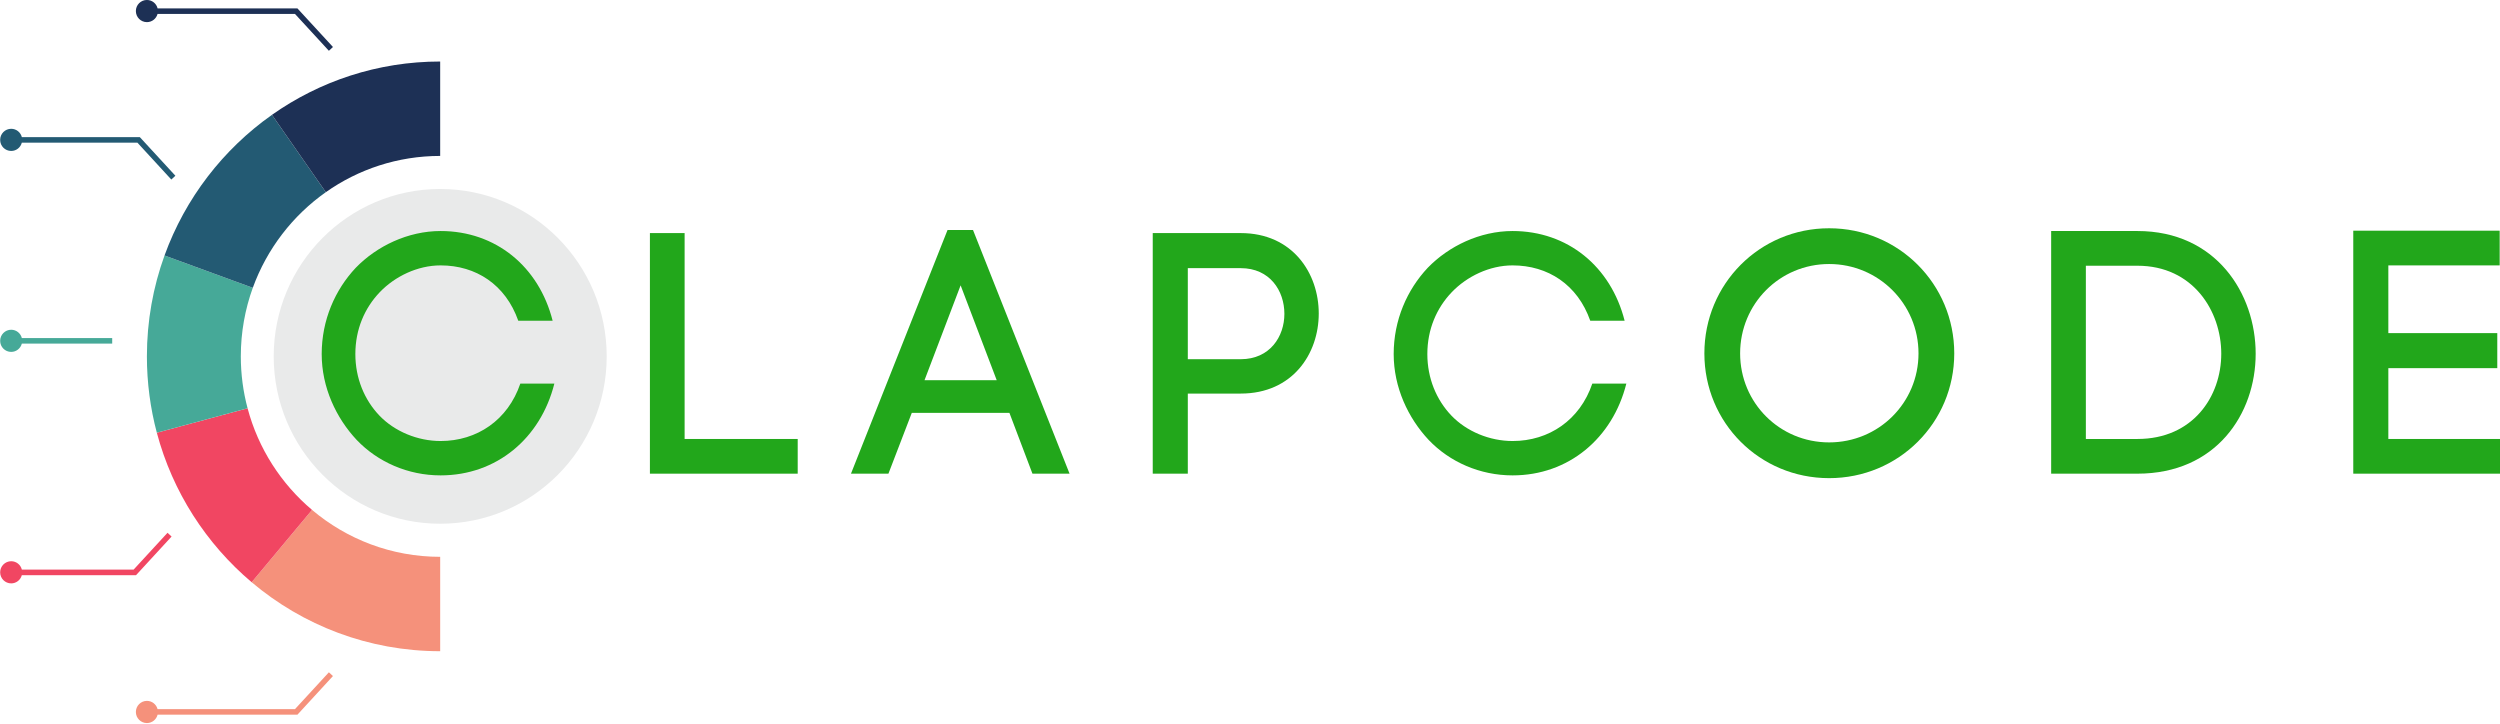
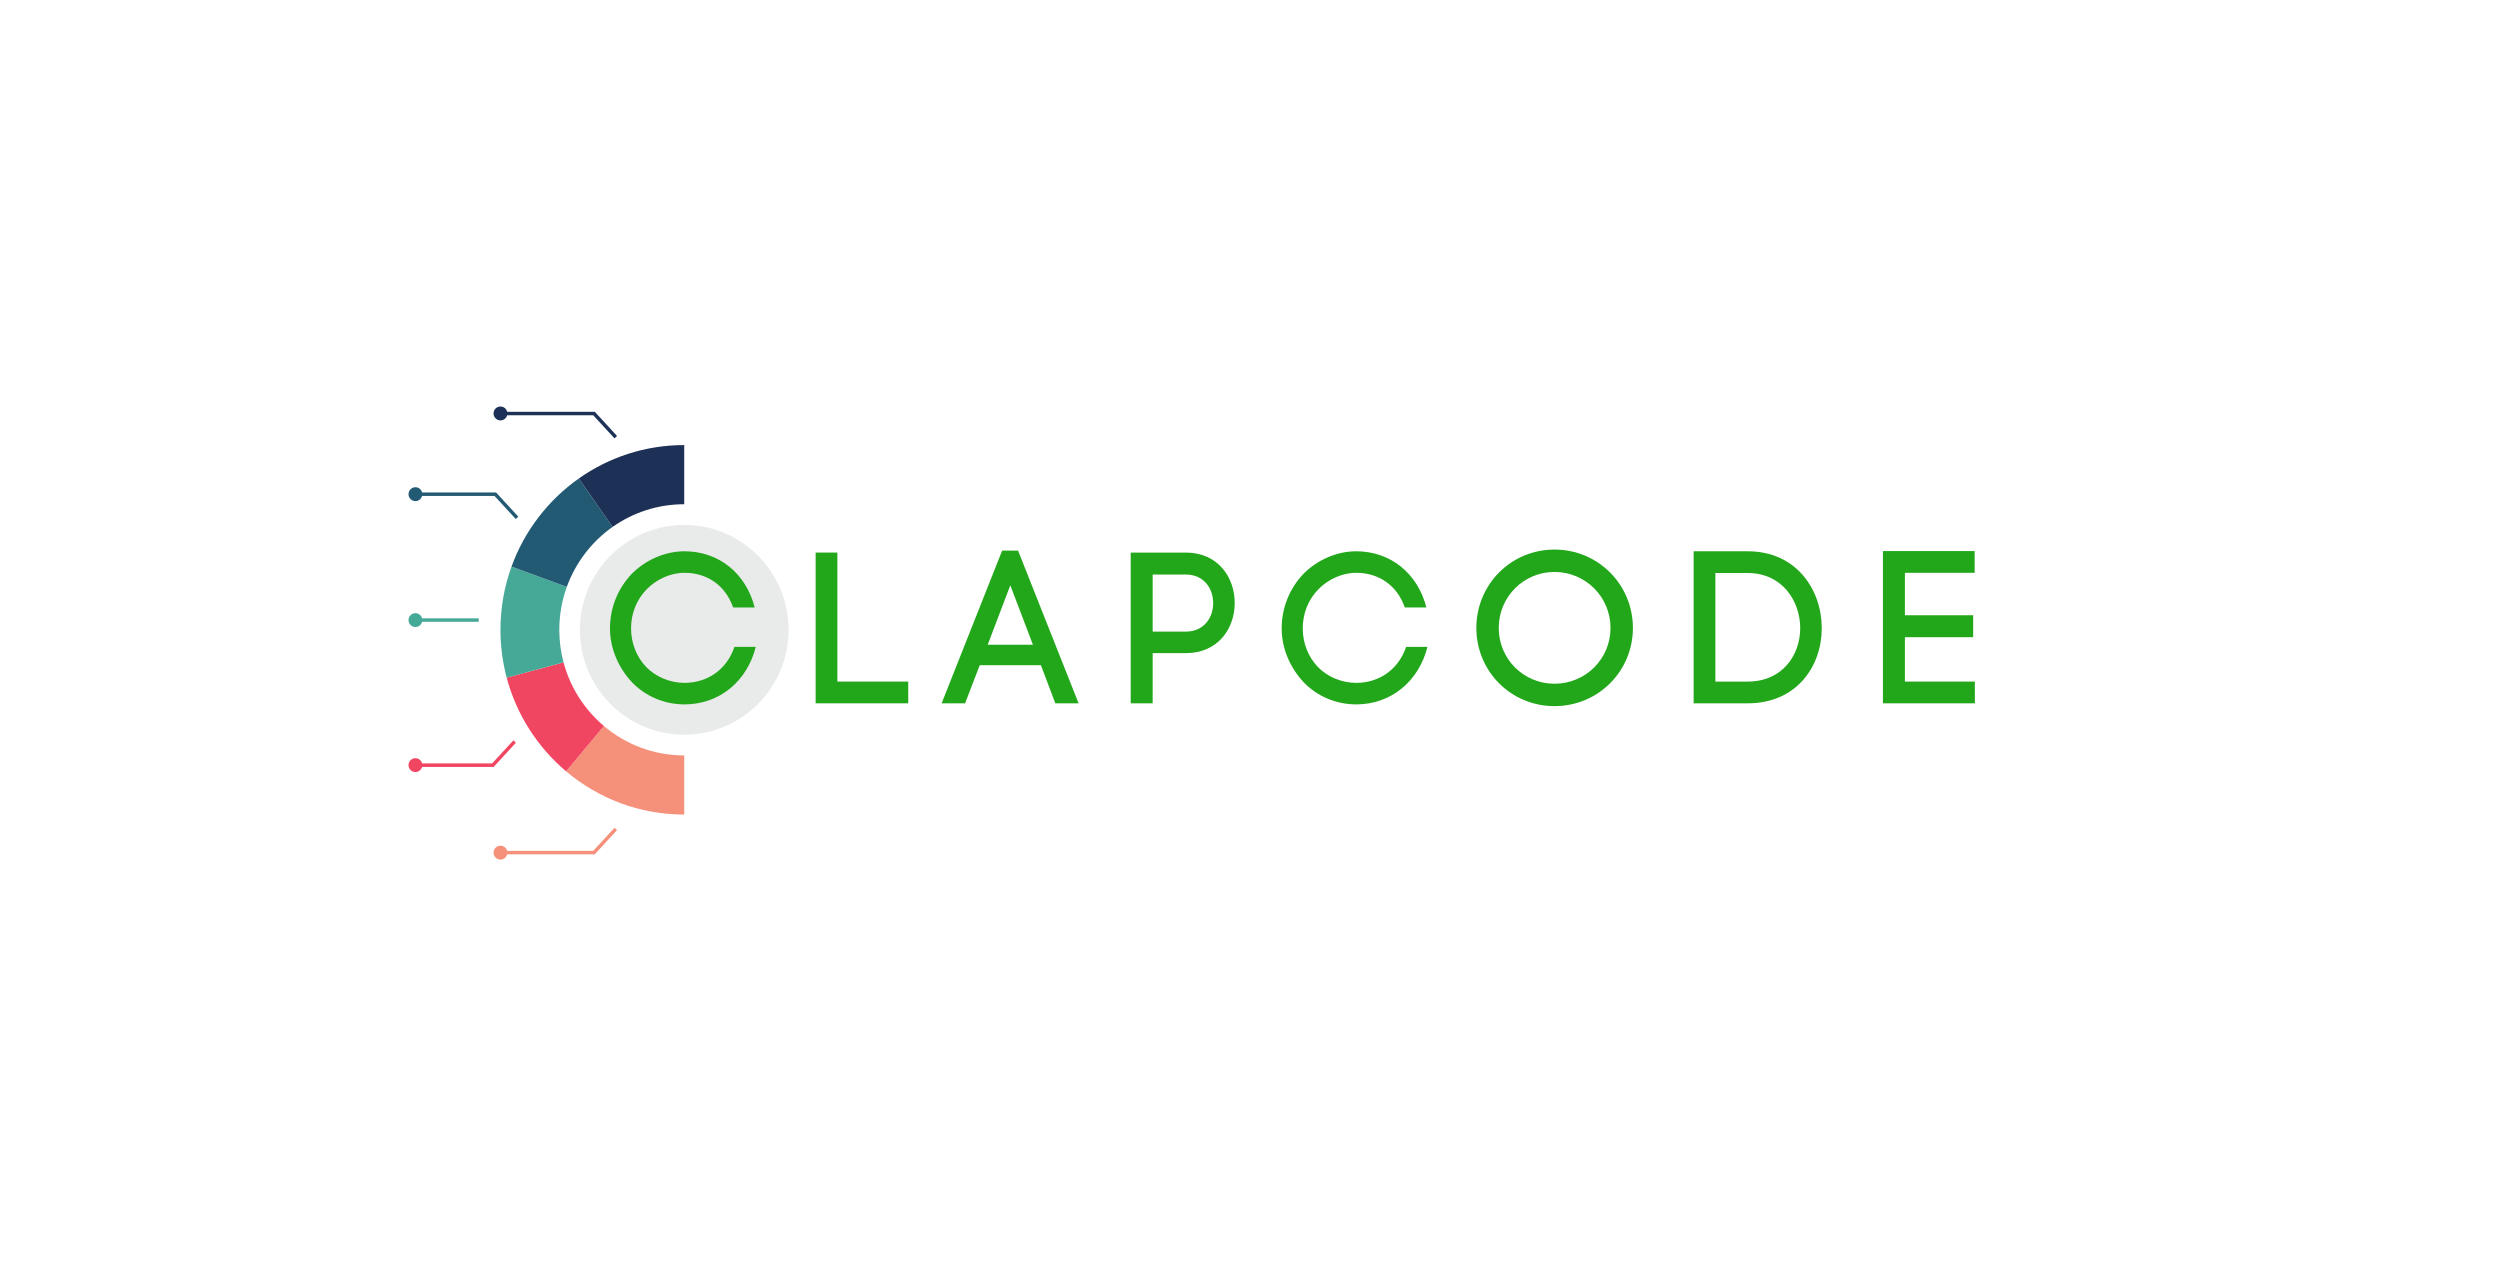
- <svg xmlns="http://www.w3.org/2000/svg" zoomAndPan="magnify" preserveAspectRatio="xMidYMid meet" version="1.0" viewBox="75.72 75.37 290.42 84">
+ <svg xmlns="http://www.w3.org/2000/svg" width="618" zoomAndPan="magnify" viewBox="0 0 463.5 234.75" height="313" preserveAspectRatio="xMidYMid meet" version="1.0">
  <defs>
    <g />
    <clipPath id="b4322aed0b">
      <path d="M 107 97 L 146.223 97 L 146.223 137 L 107 137 Z M 107 97 " clip-rule="nonzero" />
    </clipPath>
    <clipPath id="853a4eb5d7">
      <path d="M 91 75.367 L 115 75.367 L 115 82 L 91 82 Z M 91 75.367 " clip-rule="nonzero" />
    </clipPath>
    <clipPath id="c46b1df4c4">
      <path d="M 75.723 90 L 97 90 L 97 97 L 75.723 97 Z M 75.723 90 " clip-rule="nonzero" />
    </clipPath>
    <clipPath id="bd4573f2c0">
      <path d="M 75.723 113 L 89 113 L 89 117 L 75.723 117 Z M 75.723 113 " clip-rule="nonzero" />
    </clipPath>
    <clipPath id="c89b2a2d0f">
      <path d="M 75.723 137 L 96 137 L 96 144 L 75.723 144 Z M 75.723 137 " clip-rule="nonzero" />
    </clipPath>
    <clipPath id="62279b84d4">
      <path d="M 91 153 L 115 153 L 115 159.367 L 91 159.367 Z M 91 153 " clip-rule="nonzero" />
    </clipPath>
  </defs>
  <path fill="#f5917b" d="M 126.855 140.055 L 126.855 151.02 C 118.52 151.02 110.879 148.008 104.957 143.008 L 111.969 134.605 C 115.996 138.004 121.188 140.055 126.855 140.055 " fill-opacity="1" fill-rule="nonzero" />
  <path fill="#f14662" d="M 111.969 134.605 L 104.957 143.008 C 99.684 138.555 95.77 132.523 93.938 125.637 L 104.48 122.797 C 105.723 127.477 108.383 131.578 111.969 134.605 " fill-opacity="1" fill-rule="nonzero" />
  <path fill="#46a998" d="M 103.695 116.77 C 103.695 118.852 103.969 120.875 104.48 122.797 L 93.938 125.637 C 93.188 122.809 92.785 119.836 92.785 116.77 C 92.785 112.652 93.508 108.707 94.832 105.051 L 105.086 108.805 C 104.188 111.289 103.695 113.973 103.695 116.77 " fill-opacity="1" fill-rule="nonzero" />
  <path fill="#235a73" d="M 113.57 97.695 C 109.719 100.41 106.727 104.281 105.086 108.805 L 94.832 105.051 C 97.242 98.398 101.645 92.707 107.312 88.711 L 113.57 97.695 " fill-opacity="1" fill-rule="nonzero" />
  <path fill="#1d3055" d="M 126.855 82.516 L 126.855 93.484 C 121.914 93.484 117.332 95.043 113.57 97.695 L 107.312 88.711 C 112.848 84.809 119.586 82.516 126.855 82.516 " fill-opacity="1" fill-rule="nonzero" />
  <g clip-path="url(#b4322aed0b)">
    <path fill="#e9eaea" d="M 146.199 116.77 C 146.199 127.508 137.539 136.211 126.855 136.211 C 116.176 136.211 107.516 127.508 107.516 116.77 C 107.516 106.031 116.176 97.324 126.855 97.324 C 137.539 97.324 146.199 106.031 146.199 116.77 " fill-opacity="1" fill-rule="nonzero" />
  </g>
  <g clip-path="url(#853a4eb5d7)">
    <path fill="#1d3055" d="M 110.27 76.344 L 94.027 76.344 C 93.891 75.781 93.387 75.367 92.785 75.367 C 92.078 75.367 91.504 75.941 91.504 76.652 C 91.504 77.367 92.078 77.941 92.785 77.941 C 93.379 77.941 93.875 77.539 94.023 76.988 L 109.988 76.988 L 113.926 81.27 L 114.398 80.828 L 110.27 76.344 " fill-opacity="1" fill-rule="nonzero" />
  </g>
  <g clip-path="url(#c46b1df4c4)">
    <path fill="#235a73" d="M 91.965 91.301 L 78.258 91.301 C 78.117 90.742 77.617 90.332 77.02 90.332 C 76.312 90.332 75.738 90.906 75.738 91.617 C 75.738 92.332 76.312 92.906 77.02 92.906 C 77.613 92.906 78.113 92.5 78.254 91.945 L 91.684 91.945 L 95.621 96.227 L 96.094 95.785 L 91.965 91.301 " fill-opacity="1" fill-rule="nonzero" />
  </g>
  <g clip-path="url(#bd4573f2c0)">
    <path fill="#46a998" d="M 88.754 114.641 L 78.258 114.641 C 78.113 114.086 77.613 113.676 77.02 113.676 C 76.312 113.676 75.738 114.254 75.738 114.965 C 75.738 115.676 76.312 116.25 77.02 116.25 C 77.613 116.25 78.113 115.84 78.258 115.285 L 88.754 115.285 L 88.754 114.641 " fill-opacity="1" fill-rule="nonzero" />
  </g>
  <g clip-path="url(#c89b2a2d0f)">
    <path fill="#f14662" d="M 95.652 137.699 L 95.18 137.262 L 91.242 141.539 L 78.258 141.539 C 78.121 140.98 77.617 140.566 77.02 140.566 C 76.312 140.566 75.738 141.145 75.738 141.855 C 75.738 142.566 76.312 143.141 77.02 143.141 C 77.609 143.141 78.109 142.738 78.254 142.188 L 91.523 142.188 L 95.652 137.699 " fill-opacity="1" fill-rule="nonzero" />
  </g>
  <g clip-path="url(#62279b84d4)">
    <path fill="#f5917b" d="M 114.398 153.906 L 113.926 153.469 L 109.988 157.746 L 94.023 157.746 C 93.879 157.195 93.379 156.789 92.785 156.789 C 92.078 156.789 91.504 157.367 91.504 158.078 C 91.504 158.789 92.078 159.367 92.785 159.367 C 93.387 159.367 93.887 158.953 94.027 158.395 L 110.27 158.395 L 114.398 153.906 " fill-opacity="1" fill-rule="nonzero" />
  </g>
  <g fill="#22a71b" fill-opacity="1">
    <g transform="translate(111.5319, 130.3955)">
      <g>
        <path d="M 1.559 -13.895 C 1.559 -10.023 3.234 -6.469 5.629 -3.914 C 8.066 -1.359 11.578 0.199 15.371 0.199 C 21.879 0.199 26.992 -4.113 28.586 -10.461 L 24.633 -10.461 C 23.195 -6.23 19.605 -3.793 15.371 -3.793 C 12.695 -3.793 10.023 -4.91 8.266 -6.746 C 6.508 -8.586 5.469 -11.098 5.469 -13.895 C 5.469 -16.77 6.547 -19.246 8.305 -21.082 C 10.062 -22.918 12.695 -24.195 15.371 -24.195 C 19.484 -24.195 22.918 -21.961 24.395 -17.766 L 28.387 -17.766 C 26.789 -24.074 21.762 -28.188 15.371 -28.188 C 11.578 -28.188 7.945 -26.43 5.512 -23.914 C 3.113 -21.359 1.559 -17.848 1.559 -13.895 Z M 1.559 -13.895 " />
      </g>
    </g>
  </g>
  <g fill="#22a71b" fill-opacity="1">
    <g transform="translate(147.7851, 130.3955)">
      <g>
        <path d="M 20.602 -4.031 L 7.465 -4.031 L 7.465 -27.949 L 3.434 -27.949 L 3.434 0 L 20.602 0 Z M 20.602 -4.031 " />
      </g>
    </g>
  </g>
  <g fill="#22a71b" fill-opacity="1">
    <g transform="translate(174.7355, 130.3955)">
      <g>
        <path d="M 6.906 -7.066 L 18.246 -7.066 L 20.922 0 L 25.234 0 L 14.016 -28.309 L 11.059 -28.309 L -0.16 0 L 4.191 0 Z M 16.77 -10.859 L 8.383 -10.859 L 12.578 -21.879 Z M 16.77 -10.859 " />
      </g>
    </g>
  </g>
  <g fill="#22a71b" fill-opacity="1">
    <g transform="translate(206.1975, 130.3955)">
      <g>
        <path d="M 13.656 -27.949 L 3.434 -27.949 L 3.434 0 L 7.508 0 L 7.508 -9.305 L 13.656 -9.305 C 19.684 -9.305 22.719 -13.934 22.719 -18.605 C 22.719 -23.277 19.684 -27.949 13.656 -27.949 Z M 13.656 -13.297 L 7.508 -13.297 L 7.508 -23.875 L 13.656 -23.875 C 17.047 -23.875 18.727 -21.242 18.727 -18.566 C 18.727 -15.93 17.047 -13.297 13.656 -13.297 Z M 13.656 -13.297 " />
      </g>
    </g>
  </g>
  <g fill="#22a71b" fill-opacity="1">
    <g transform="translate(236.0625, 130.3955)">
      <g>
        <path d="M 1.559 -13.895 C 1.559 -10.023 3.234 -6.469 5.629 -3.914 C 8.066 -1.359 11.578 0.199 15.371 0.199 C 21.879 0.199 26.992 -4.113 28.586 -10.461 L 24.633 -10.461 C 23.195 -6.23 19.605 -3.793 15.371 -3.793 C 12.695 -3.793 10.023 -4.91 8.266 -6.746 C 6.508 -8.586 5.469 -11.098 5.469 -13.895 C 5.469 -16.77 6.547 -19.246 8.305 -21.082 C 10.062 -22.918 12.695 -24.195 15.371 -24.195 C 19.484 -24.195 22.918 -21.961 24.395 -17.766 L 28.387 -17.766 C 26.789 -24.074 21.762 -28.188 15.371 -28.188 C 11.578 -28.188 7.945 -26.43 5.512 -23.914 C 3.113 -21.359 1.559 -17.848 1.559 -13.895 Z M 1.559 -13.895 " />
      </g>
    </g>
  </g>
  <g fill="#22a71b" fill-opacity="1">
    <g transform="translate(272.3158, 130.3955)">
      <g>
        <path d="M 1.398 -13.973 C 1.398 -5.91 7.824 0.52 15.891 0.52 C 23.957 0.52 30.426 -5.91 30.426 -13.973 C 30.426 -22.039 23.957 -28.508 15.891 -28.508 C 7.824 -28.508 1.398 -22.039 1.398 -13.973 Z M 5.551 -13.973 C 5.551 -19.723 10.141 -24.355 15.891 -24.355 C 21.641 -24.355 26.273 -19.723 26.273 -13.973 C 26.273 -8.227 21.641 -3.633 15.891 -3.633 C 10.141 -3.633 5.551 -8.227 5.551 -13.973 Z M 5.551 -13.973 " />
      </g>
    </g>
  </g>
  <g fill="#22a71b" fill-opacity="1">
    <g transform="translate(310.5653, 130.3955)">
      <g>
        <path d="M 13.457 -28.188 L 3.434 -28.188 L 3.434 0 L 13.457 0 C 22.598 0 27.191 -6.945 27.191 -13.934 C 27.191 -20.922 22.598 -28.188 13.457 -28.188 Z M 13.457 -4.031 L 7.465 -4.031 L 7.465 -24.156 L 13.457 -24.156 C 19.922 -24.156 23.195 -18.887 23.195 -13.934 C 23.195 -8.984 19.922 -4.031 13.457 -4.031 Z M 13.457 -4.031 " />
      </g>
    </g>
  </g>
  <g fill="#22a71b" fill-opacity="1">
    <g transform="translate(345.6607, 130.3955)">
      <g>
        <path d="M 20.48 -4.031 L 7.508 -4.031 L 7.508 -12.258 L 20.164 -12.258 L 20.164 -16.328 L 7.508 -16.328 L 7.508 -24.195 L 20.441 -24.195 L 20.441 -28.227 L 3.434 -28.227 L 3.434 0 L 20.48 0 Z M 20.48 -4.031 " />
      </g>
    </g>
  </g>
</svg>
